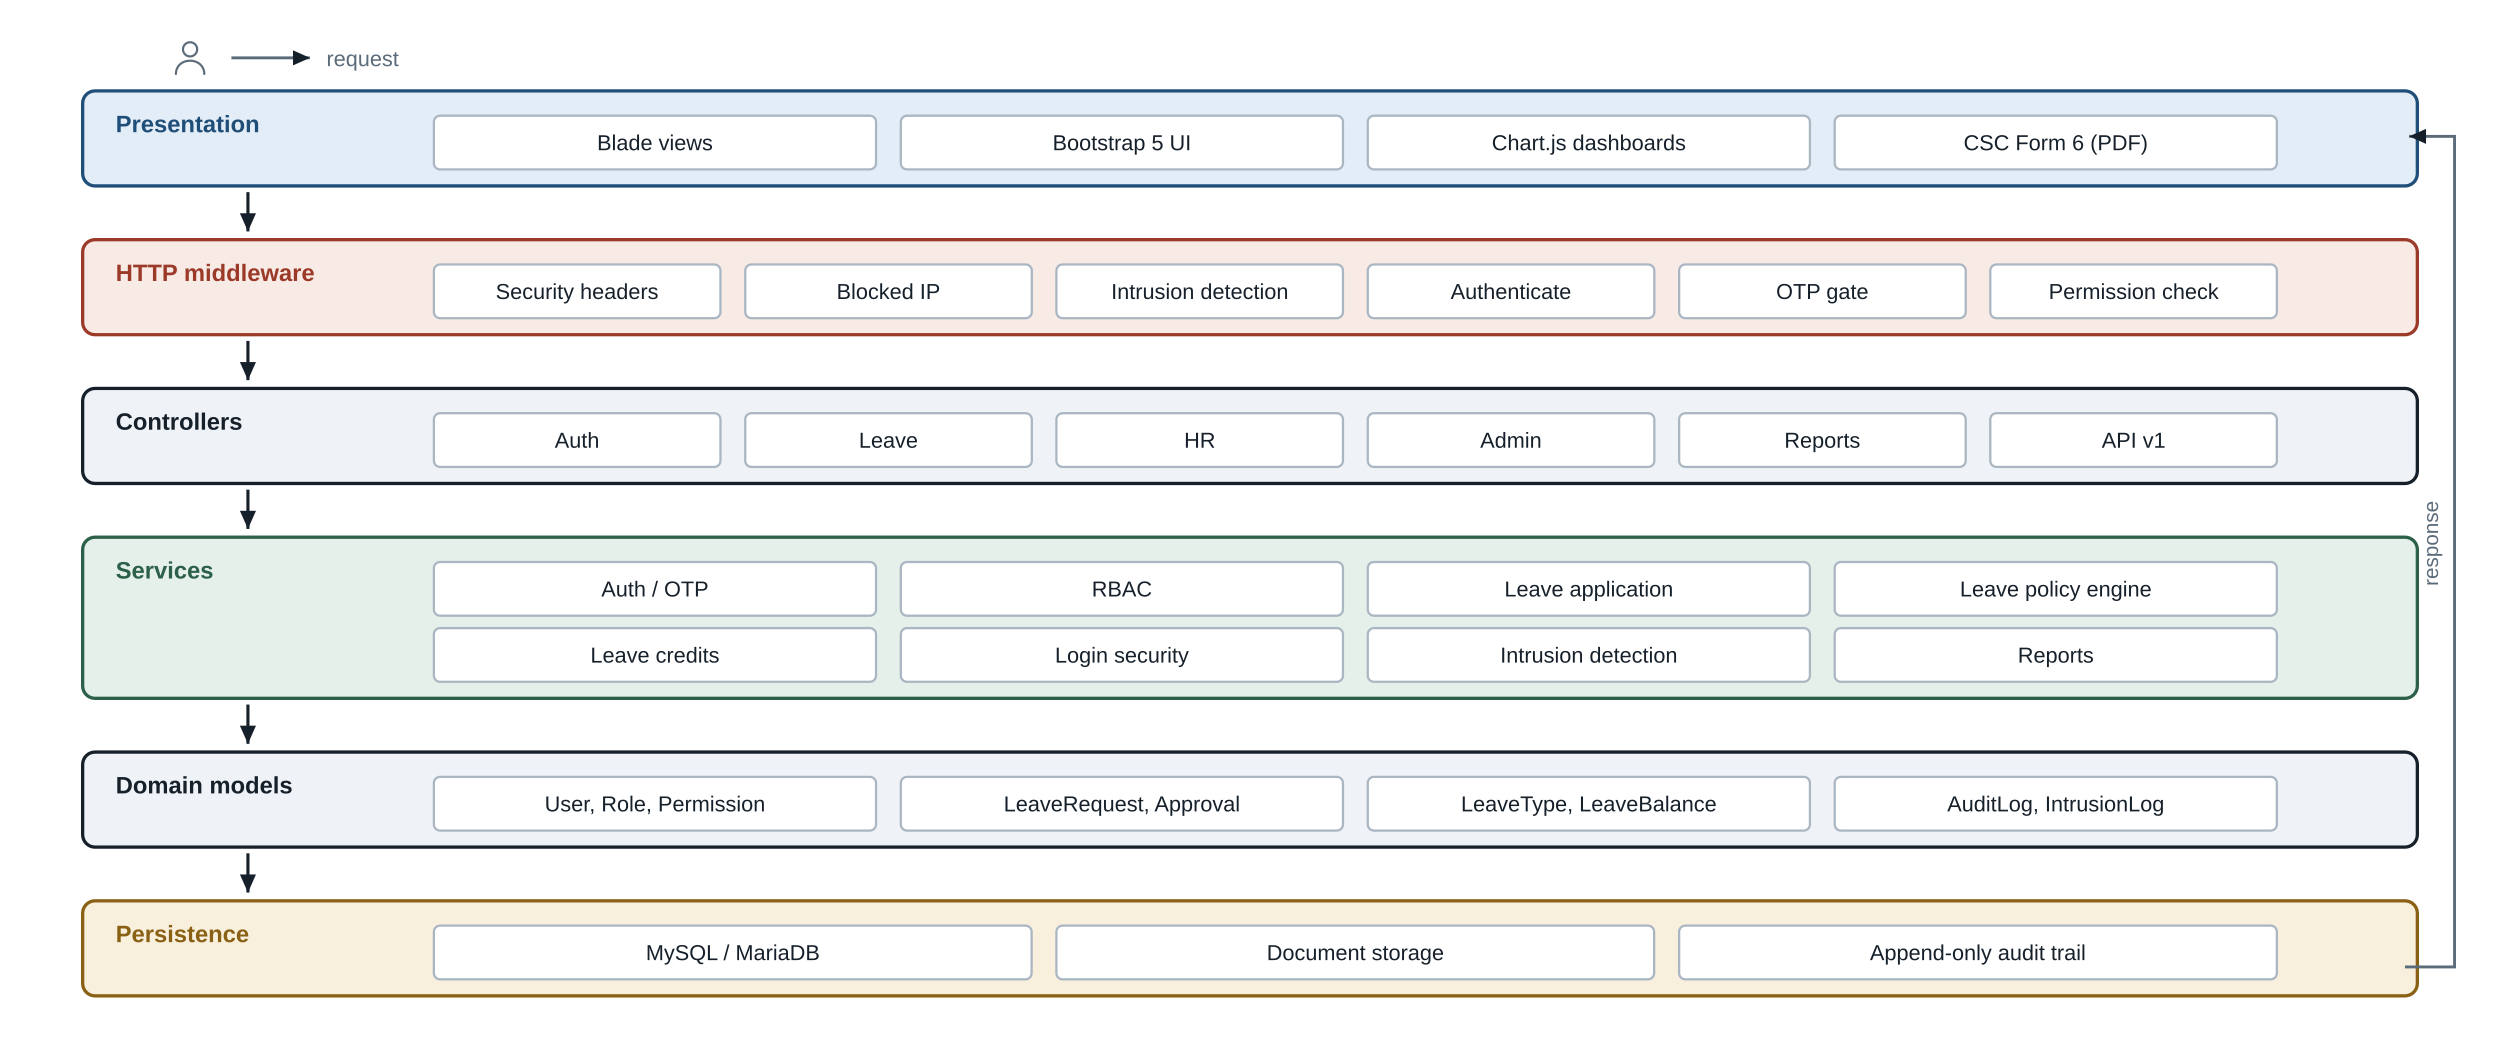
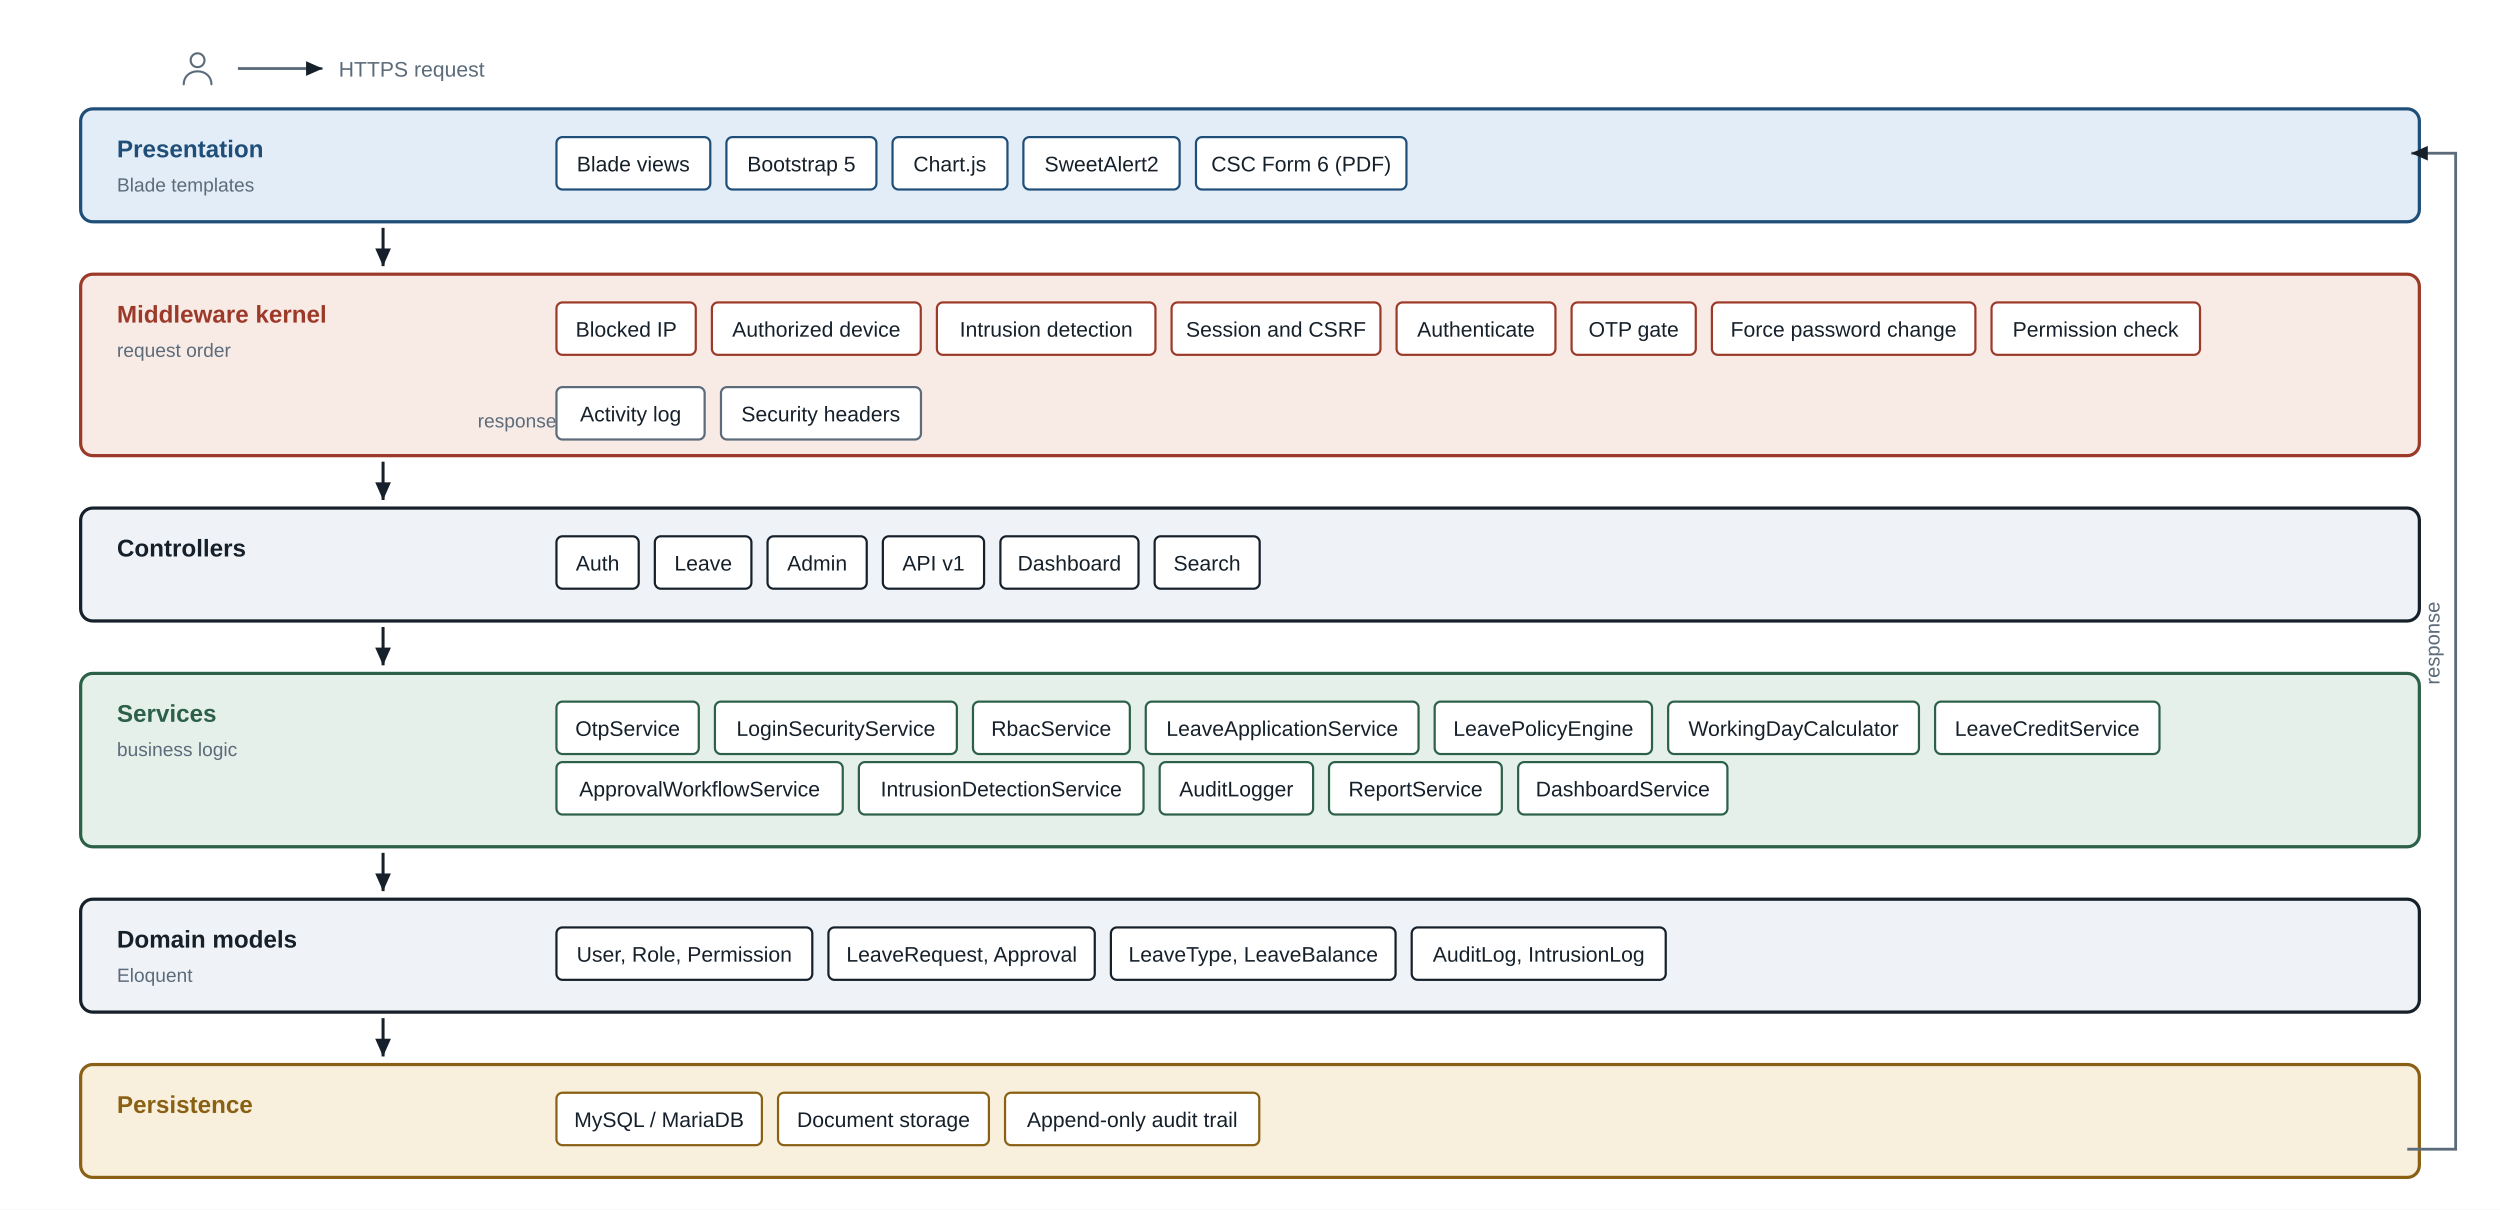
- <svg xmlns="http://www.w3.org/2000/svg" viewBox="0 0 1210 514" width="1210" height="514">
+ <svg xmlns="http://www.w3.org/2000/svg" viewBox="0 0 1240 600" width="1240" height="600">
  <defs>
    <marker id="ah" viewBox="0 0 10 10" refX="9" refY="5" markerWidth="6.5" markerHeight="6.5" orient="auto-start-reverse">
      <path d="M0,1 L9,5 L0,9 z" fill="#16202a" />
    </marker>
    <marker id="ahm" viewBox="0 0 10 10" refX="9" refY="5" markerWidth="6.5" markerHeight="6.5" orient="auto-start-reverse">
      <path d="M0,1 L9,5 L0,9 z" fill="#5b6b7a" />
    </marker>
  </defs>
-   <rect width="1210" height="514" fill="#ffffff" />
-   <rect x="40" y="44" width="1130" height="46" rx="6" fill="#e3edf7" stroke="#1f4e79" stroke-width="1.6" />
-   <text x="56.0" y="64.0" font-family="Liberation Sans, DejaVu Sans, Arial, sans-serif" font-size="11.5" fill="#1f4e79" text-anchor="start" font-weight="700">Presentation</text>
-   <rect x="210.0" y="56.0" width="214.0" height="26" rx="3" fill="#ffffff" stroke="#aab6c2" stroke-width="1.1" />
-   <text x="317.0" y="72.7" font-family="Liberation Sans, DejaVu Sans, Arial, sans-serif" font-size="10.5" fill="#16202a" text-anchor="middle" font-weight="500">Blade views</text>
-   <rect x="436.0" y="56.0" width="214.0" height="26" rx="3" fill="#ffffff" stroke="#aab6c2" stroke-width="1.1" />
-   <text x="543.0" y="72.7" font-family="Liberation Sans, DejaVu Sans, Arial, sans-serif" font-size="10.5" fill="#16202a" text-anchor="middle" font-weight="500">Bootstrap 5 UI</text>
-   <rect x="662.0" y="56.0" width="214.0" height="26" rx="3" fill="#ffffff" stroke="#aab6c2" stroke-width="1.1" />
-   <text x="769.0" y="72.7" font-family="Liberation Sans, DejaVu Sans, Arial, sans-serif" font-size="10.5" fill="#16202a" text-anchor="middle" font-weight="500">Chart.js dashboards</text>
-   <rect x="888.0" y="56.0" width="214.0" height="26" rx="3" fill="#ffffff" stroke="#aab6c2" stroke-width="1.1" />
-   <text x="995.0" y="72.7" font-family="Liberation Sans, DejaVu Sans, Arial, sans-serif" font-size="10.5" fill="#16202a" text-anchor="middle" font-weight="500">CSC Form 6 (PDF)</text>
-   <rect x="40" y="116" width="1130" height="46" rx="6" fill="#f8ebe6" stroke="#9c3a2a" stroke-width="1.6" />
-   <text x="56.0" y="136.0" font-family="Liberation Sans, DejaVu Sans, Arial, sans-serif" font-size="11.5" fill="#9c3a2a" text-anchor="start" font-weight="700">HTTP middleware</text>
-   <rect x="210.0" y="128.0" width="138.7" height="26" rx="3" fill="#ffffff" stroke="#aab6c2" stroke-width="1.1" />
-   <text x="279.3" y="144.7" font-family="Liberation Sans, DejaVu Sans, Arial, sans-serif" font-size="10.5" fill="#16202a" text-anchor="middle" font-weight="500">Security headers</text>
-   <rect x="360.7" y="128.0" width="138.7" height="26" rx="3" fill="#ffffff" stroke="#aab6c2" stroke-width="1.1" />
-   <text x="430.0" y="144.7" font-family="Liberation Sans, DejaVu Sans, Arial, sans-serif" font-size="10.5" fill="#16202a" text-anchor="middle" font-weight="500">Blocked IP</text>
-   <rect x="511.3" y="128.0" width="138.7" height="26" rx="3" fill="#ffffff" stroke="#aab6c2" stroke-width="1.1" />
-   <text x="580.7" y="144.7" font-family="Liberation Sans, DejaVu Sans, Arial, sans-serif" font-size="10.5" fill="#16202a" text-anchor="middle" font-weight="500">Intrusion detection</text>
-   <rect x="662.0" y="128.0" width="138.7" height="26" rx="3" fill="#ffffff" stroke="#aab6c2" stroke-width="1.1" />
-   <text x="731.3" y="144.7" font-family="Liberation Sans, DejaVu Sans, Arial, sans-serif" font-size="10.5" fill="#16202a" text-anchor="middle" font-weight="500">Authenticate</text>
-   <rect x="812.7" y="128.0" width="138.7" height="26" rx="3" fill="#ffffff" stroke="#aab6c2" stroke-width="1.1" />
-   <text x="882.0" y="144.7" font-family="Liberation Sans, DejaVu Sans, Arial, sans-serif" font-size="10.5" fill="#16202a" text-anchor="middle" font-weight="500">OTP gate</text>
-   <rect x="963.3" y="128.0" width="138.7" height="26" rx="3" fill="#ffffff" stroke="#aab6c2" stroke-width="1.1" />
-   <text x="1032.7" y="144.7" font-family="Liberation Sans, DejaVu Sans, Arial, sans-serif" font-size="10.5" fill="#16202a" text-anchor="middle" font-weight="500">Permission check</text>
-   <rect x="40" y="188" width="1130" height="46" rx="6" fill="#eff3f7" stroke="#16202a" stroke-width="1.6" />
-   <text x="56.0" y="208.0" font-family="Liberation Sans, DejaVu Sans, Arial, sans-serif" font-size="11.5" fill="#16202a" text-anchor="start" font-weight="700">Controllers</text>
-   <rect x="210.0" y="200.0" width="138.7" height="26" rx="3" fill="#ffffff" stroke="#aab6c2" stroke-width="1.1" />
-   <text x="279.3" y="216.7" font-family="Liberation Sans, DejaVu Sans, Arial, sans-serif" font-size="10.5" fill="#16202a" text-anchor="middle" font-weight="500">Auth</text>
-   <rect x="360.7" y="200.0" width="138.7" height="26" rx="3" fill="#ffffff" stroke="#aab6c2" stroke-width="1.1" />
-   <text x="430.0" y="216.7" font-family="Liberation Sans, DejaVu Sans, Arial, sans-serif" font-size="10.5" fill="#16202a" text-anchor="middle" font-weight="500">Leave</text>
-   <rect x="511.3" y="200.0" width="138.7" height="26" rx="3" fill="#ffffff" stroke="#aab6c2" stroke-width="1.1" />
-   <text x="580.7" y="216.7" font-family="Liberation Sans, DejaVu Sans, Arial, sans-serif" font-size="10.5" fill="#16202a" text-anchor="middle" font-weight="500">HR</text>
-   <rect x="662.0" y="200.0" width="138.7" height="26" rx="3" fill="#ffffff" stroke="#aab6c2" stroke-width="1.1" />
-   <text x="731.3" y="216.7" font-family="Liberation Sans, DejaVu Sans, Arial, sans-serif" font-size="10.5" fill="#16202a" text-anchor="middle" font-weight="500">Admin</text>
-   <rect x="812.7" y="200.0" width="138.7" height="26" rx="3" fill="#ffffff" stroke="#aab6c2" stroke-width="1.1" />
-   <text x="882.0" y="216.7" font-family="Liberation Sans, DejaVu Sans, Arial, sans-serif" font-size="10.5" fill="#16202a" text-anchor="middle" font-weight="500">Reports</text>
-   <rect x="963.3" y="200.0" width="138.7" height="26" rx="3" fill="#ffffff" stroke="#aab6c2" stroke-width="1.1" />
-   <text x="1032.7" y="216.7" font-family="Liberation Sans, DejaVu Sans, Arial, sans-serif" font-size="10.5" fill="#16202a" text-anchor="middle" font-weight="500">API v1</text>
-   <rect x="40" y="260" width="1130" height="78" rx="6" fill="#e6f0ea" stroke="#2c6049" stroke-width="1.6" />
-   <text x="56.0" y="280.0" font-family="Liberation Sans, DejaVu Sans, Arial, sans-serif" font-size="11.5" fill="#2c6049" text-anchor="start" font-weight="700">Services</text>
-   <rect x="210.0" y="272.0" width="214.0" height="26" rx="3" fill="#ffffff" stroke="#aab6c2" stroke-width="1.1" />
-   <text x="317.0" y="288.7" font-family="Liberation Sans, DejaVu Sans, Arial, sans-serif" font-size="10.5" fill="#16202a" text-anchor="middle" font-weight="500">Auth / OTP</text>
-   <rect x="436.0" y="272.0" width="214.0" height="26" rx="3" fill="#ffffff" stroke="#aab6c2" stroke-width="1.1" />
-   <text x="543.0" y="288.7" font-family="Liberation Sans, DejaVu Sans, Arial, sans-serif" font-size="10.5" fill="#16202a" text-anchor="middle" font-weight="500">RBAC</text>
-   <rect x="662.0" y="272.0" width="214.0" height="26" rx="3" fill="#ffffff" stroke="#aab6c2" stroke-width="1.1" />
-   <text x="769.0" y="288.7" font-family="Liberation Sans, DejaVu Sans, Arial, sans-serif" font-size="10.5" fill="#16202a" text-anchor="middle" font-weight="500">Leave application</text>
-   <rect x="888.0" y="272.0" width="214.0" height="26" rx="3" fill="#ffffff" stroke="#aab6c2" stroke-width="1.1" />
-   <text x="995.0" y="288.7" font-family="Liberation Sans, DejaVu Sans, Arial, sans-serif" font-size="10.5" fill="#16202a" text-anchor="middle" font-weight="500">Leave policy engine</text>
-   <rect x="210.0" y="304.0" width="214.0" height="26" rx="3" fill="#ffffff" stroke="#aab6c2" stroke-width="1.1" />
-   <text x="317.0" y="320.7" font-family="Liberation Sans, DejaVu Sans, Arial, sans-serif" font-size="10.5" fill="#16202a" text-anchor="middle" font-weight="500">Leave credits</text>
-   <rect x="436.0" y="304.0" width="214.0" height="26" rx="3" fill="#ffffff" stroke="#aab6c2" stroke-width="1.1" />
-   <text x="543.0" y="320.7" font-family="Liberation Sans, DejaVu Sans, Arial, sans-serif" font-size="10.5" fill="#16202a" text-anchor="middle" font-weight="500">Login security</text>
-   <rect x="662.0" y="304.0" width="214.0" height="26" rx="3" fill="#ffffff" stroke="#aab6c2" stroke-width="1.1" />
-   <text x="769.0" y="320.7" font-family="Liberation Sans, DejaVu Sans, Arial, sans-serif" font-size="10.5" fill="#16202a" text-anchor="middle" font-weight="500">Intrusion detection</text>
-   <rect x="888.0" y="304.0" width="214.0" height="26" rx="3" fill="#ffffff" stroke="#aab6c2" stroke-width="1.1" />
-   <text x="995.0" y="320.7" font-family="Liberation Sans, DejaVu Sans, Arial, sans-serif" font-size="10.5" fill="#16202a" text-anchor="middle" font-weight="500">Reports</text>
-   <rect x="40" y="364" width="1130" height="46" rx="6" fill="#eff3f7" stroke="#16202a" stroke-width="1.6" />
-   <text x="56.0" y="384.0" font-family="Liberation Sans, DejaVu Sans, Arial, sans-serif" font-size="11.5" fill="#16202a" text-anchor="start" font-weight="700">Domain models</text>
-   <rect x="210.0" y="376.0" width="214.0" height="26" rx="3" fill="#ffffff" stroke="#aab6c2" stroke-width="1.1" />
-   <text x="317.0" y="392.7" font-family="Liberation Sans, DejaVu Sans, Arial, sans-serif" font-size="10.5" fill="#16202a" text-anchor="middle" font-weight="500">User, Role, Permission</text>
-   <rect x="436.0" y="376.0" width="214.0" height="26" rx="3" fill="#ffffff" stroke="#aab6c2" stroke-width="1.1" />
-   <text x="543.0" y="392.7" font-family="Liberation Sans, DejaVu Sans, Arial, sans-serif" font-size="10.5" fill="#16202a" text-anchor="middle" font-weight="500">LeaveRequest, Approval</text>
-   <rect x="662.0" y="376.0" width="214.0" height="26" rx="3" fill="#ffffff" stroke="#aab6c2" stroke-width="1.1" />
-   <text x="769.0" y="392.7" font-family="Liberation Sans, DejaVu Sans, Arial, sans-serif" font-size="10.5" fill="#16202a" text-anchor="middle" font-weight="500">LeaveType, LeaveBalance</text>
-   <rect x="888.0" y="376.0" width="214.0" height="26" rx="3" fill="#ffffff" stroke="#aab6c2" stroke-width="1.1" />
-   <text x="995.0" y="392.7" font-family="Liberation Sans, DejaVu Sans, Arial, sans-serif" font-size="10.5" fill="#16202a" text-anchor="middle" font-weight="500">AuditLog, IntrusionLog</text>
-   <rect x="40" y="436" width="1130" height="46" rx="6" fill="#f8f0dd" stroke="#8a6114" stroke-width="1.6" />
-   <text x="56.0" y="456.0" font-family="Liberation Sans, DejaVu Sans, Arial, sans-serif" font-size="11.5" fill="#8a6114" text-anchor="start" font-weight="700">Persistence</text>
-   <rect x="210.0" y="448.0" width="289.3" height="26" rx="3" fill="#ffffff" stroke="#aab6c2" stroke-width="1.1" />
-   <text x="354.7" y="464.7" font-family="Liberation Sans, DejaVu Sans, Arial, sans-serif" font-size="10.5" fill="#16202a" text-anchor="middle" font-weight="500">MySQL / MariaDB</text>
-   <rect x="511.3" y="448.0" width="289.3" height="26" rx="3" fill="#ffffff" stroke="#aab6c2" stroke-width="1.1" />
-   <text x="656.0" y="464.7" font-family="Liberation Sans, DejaVu Sans, Arial, sans-serif" font-size="10.5" fill="#16202a" text-anchor="middle" font-weight="500">Document storage</text>
-   <rect x="812.7" y="448.0" width="289.3" height="26" rx="3" fill="#ffffff" stroke="#aab6c2" stroke-width="1.1" />
-   <text x="957.3" y="464.7" font-family="Liberation Sans, DejaVu Sans, Arial, sans-serif" font-size="10.5" fill="#16202a" text-anchor="middle" font-weight="500">Append-only audit trail</text>
-   <line x1="120.0" y1="93.0" x2="120.0" y2="112.0" stroke="#16202a" stroke-width="1.5" marker-end="url(#ah)" />
-   <line x1="120.0" y1="165.0" x2="120.0" y2="184.0" stroke="#16202a" stroke-width="1.5" marker-end="url(#ah)" />
-   <line x1="120.0" y1="237.0" x2="120.0" y2="256.0" stroke="#16202a" stroke-width="1.5" marker-end="url(#ah)" />
-   <line x1="120.0" y1="341.0" x2="120.0" y2="360.0" stroke="#16202a" stroke-width="1.5" marker-end="url(#ah)" />
-   <line x1="120.0" y1="413.0" x2="120.0" y2="432.0" stroke="#16202a" stroke-width="1.5" marker-end="url(#ah)" />
-   <polyline points="1164.0,468.0 1188.0,468.0 1188.0,66.0 1166.0,66.0" fill="none" stroke="#5b6b7a" stroke-width="1.4" marker-end="url(#ah)" />
-   <text transform="rotate(-90 1180.0 263.0)" x="1180.0" y="263.0" font-family="Liberation Sans, DejaVu Sans, Arial, sans-serif" font-size="10" fill="#5b6b7a" text-anchor="middle" font-weight="500">response</text>
-   <g transform="translate(81.00,17.00) scale(0.4583)" fill="none" stroke="#5b6b7a" stroke-width="2.3" stroke-linecap="round" stroke-linejoin="round">
+   <rect width="1240" height="600" fill="#ffffff" />
+   <rect x="40" y="54" width="1160" height="56" rx="6" fill="#e3edf7" stroke="#1f4e79" stroke-width="1.6" />
+   <text x="58.0" y="78.0" font-family="Liberation Sans, DejaVu Sans, Arial, sans-serif" font-size="12" fill="#1f4e79" text-anchor="start" font-weight="700">Presentation</text>
+   <text x="58.0" y="95.0" font-family="Liberation Sans, DejaVu Sans, Arial, sans-serif" font-size="9.5" fill="#5b6b7a" text-anchor="start" font-weight="400">Blade templates</text>
+   <rect x="276.0" y="68" width="76.3" height="26" rx="3" fill="#ffffff" stroke="#1f4e79" stroke-width="1.1" />
+   <text x="314.1" y="85.0" font-family="Liberation Sans, DejaVu Sans, Arial, sans-serif" font-size="10.5" fill="#16202a" text-anchor="middle" font-weight="500">Blade views</text>
+   <rect x="360.3" y="68" width="74.4" height="26" rx="3" fill="#ffffff" stroke="#1f4e79" stroke-width="1.1" />
+   <text x="397.5" y="85.0" font-family="Liberation Sans, DejaVu Sans, Arial, sans-serif" font-size="10.5" fill="#16202a" text-anchor="middle" font-weight="500">Bootstrap 5</text>
+   <rect x="442.7" y="68" width="57.0" height="26" rx="3" fill="#ffffff" stroke="#1f4e79" stroke-width="1.1" />
+   <text x="471.1" y="85.0" font-family="Liberation Sans, DejaVu Sans, Arial, sans-serif" font-size="10.5" fill="#16202a" text-anchor="middle" font-weight="500">Chart.js</text>
+   <rect x="507.6" y="68" width="77.5" height="26" rx="3" fill="#ffffff" stroke="#1f4e79" stroke-width="1.1" />
+   <text x="546.4" y="85.0" font-family="Liberation Sans, DejaVu Sans, Arial, sans-serif" font-size="10.5" fill="#16202a" text-anchor="middle" font-weight="500">SweetAlert2</text>
+   <rect x="593.2" y="68" width="104.4" height="26" rx="3" fill="#ffffff" stroke="#1f4e79" stroke-width="1.1" />
+   <text x="645.4" y="85.0" font-family="Liberation Sans, DejaVu Sans, Arial, sans-serif" font-size="10.5" fill="#16202a" text-anchor="middle" font-weight="500">CSC Form 6 (PDF)</text>
+   <rect x="40" y="136" width="1160" height="90" rx="6" fill="#f8ebe6" stroke="#9c3a2a" stroke-width="1.6" />
+   <text x="58.0" y="160.0" font-family="Liberation Sans, DejaVu Sans, Arial, sans-serif" font-size="12" fill="#9c3a2a" text-anchor="start" font-weight="700">Middleware kernel</text>
+   <text x="58.0" y="177.0" font-family="Liberation Sans, DejaVu Sans, Arial, sans-serif" font-size="9.5" fill="#5b6b7a" text-anchor="start" font-weight="400">request order</text>
+   <rect x="276.0" y="150" width="69.1" height="26" rx="3" fill="#ffffff" stroke="#9c3a2a" stroke-width="1.1" />
+   <text x="310.6" y="167.0" font-family="Liberation Sans, DejaVu Sans, Arial, sans-serif" font-size="10.5" fill="#16202a" text-anchor="middle" font-weight="500">Blocked IP</text>
+   <rect x="353.1" y="150" width="103.6" height="26" rx="3" fill="#ffffff" stroke="#9c3a2a" stroke-width="1.1" />
+   <text x="404.9" y="167.0" font-family="Liberation Sans, DejaVu Sans, Arial, sans-serif" font-size="10.5" fill="#16202a" text-anchor="middle" font-weight="500">Authorized device</text>
+   <rect x="464.7" y="150" width="108.4" height="26" rx="3" fill="#ffffff" stroke="#9c3a2a" stroke-width="1.1" />
+   <text x="518.9" y="167.0" font-family="Liberation Sans, DejaVu Sans, Arial, sans-serif" font-size="10.5" fill="#16202a" text-anchor="middle" font-weight="500">Intrusion detection</text>
+   <rect x="581.1" y="150" width="103.6" height="26" rx="3" fill="#ffffff" stroke="#9c3a2a" stroke-width="1.1" />
+   <text x="632.9" y="167.0" font-family="Liberation Sans, DejaVu Sans, Arial, sans-serif" font-size="10.5" fill="#16202a" text-anchor="middle" font-weight="500">Session and CSRF</text>
+   <rect x="692.7" y="150" width="78.8" height="26" rx="3" fill="#ffffff" stroke="#9c3a2a" stroke-width="1.1" />
+   <text x="732.1" y="167.0" font-family="Liberation Sans, DejaVu Sans, Arial, sans-serif" font-size="10.5" fill="#16202a" text-anchor="middle" font-weight="500">Authenticate</text>
+   <rect x="779.5" y="150" width="61.6" height="26" rx="3" fill="#ffffff" stroke="#9c3a2a" stroke-width="1.1" />
+   <text x="810.3" y="167.0" font-family="Liberation Sans, DejaVu Sans, Arial, sans-serif" font-size="10.5" fill="#16202a" text-anchor="middle" font-weight="500">OTP gate</text>
+   <rect x="849.1" y="150" width="130.7" height="26" rx="3" fill="#ffffff" stroke="#9c3a2a" stroke-width="1.1" />
+   <text x="914.4" y="167.0" font-family="Liberation Sans, DejaVu Sans, Arial, sans-serif" font-size="10.5" fill="#16202a" text-anchor="middle" font-weight="500">Force password change</text>
+   <rect x="987.8" y="150" width="103.4" height="26" rx="3" fill="#ffffff" stroke="#9c3a2a" stroke-width="1.1" />
+   <text x="1039.4" y="167.0" font-family="Liberation Sans, DejaVu Sans, Arial, sans-serif" font-size="10.5" fill="#16202a" text-anchor="middle" font-weight="500">Permission check</text>
+   <rect x="276.0" y="192" width="73.5" height="26" rx="3" fill="#ffffff" stroke="#5b6b7a" stroke-width="1.1" />
+   <text x="312.8" y="209.0" font-family="Liberation Sans, DejaVu Sans, Arial, sans-serif" font-size="10.5" fill="#16202a" text-anchor="middle" font-weight="500">Activity log</text>
+   <rect x="357.6" y="192" width="99.2" height="26" rx="3" fill="#ffffff" stroke="#5b6b7a" stroke-width="1.1" />
+   <text x="407.1" y="209.0" font-family="Liberation Sans, DejaVu Sans, Arial, sans-serif" font-size="10.5" fill="#16202a" text-anchor="middle" font-weight="500">Security headers</text>
+   <rect x="40" y="252" width="1160" height="56" rx="6" fill="#eff3f7" stroke="#16202a" stroke-width="1.6" />
+   <text x="58.0" y="276.0" font-family="Liberation Sans, DejaVu Sans, Arial, sans-serif" font-size="12" fill="#16202a" text-anchor="start" font-weight="700">Controllers</text>
+   <rect x="276.0" y="266" width="40.8" height="26" rx="3" fill="#ffffff" stroke="#16202a" stroke-width="1.1" />
+   <text x="296.4" y="283.0" font-family="Liberation Sans, DejaVu Sans, Arial, sans-serif" font-size="10.5" fill="#16202a" text-anchor="middle" font-weight="500">Auth</text>
+   <rect x="324.8" y="266" width="47.9" height="26" rx="3" fill="#ffffff" stroke="#16202a" stroke-width="1.1" />
+   <text x="348.8" y="283.0" font-family="Liberation Sans, DejaVu Sans, Arial, sans-serif" font-size="10.5" fill="#16202a" text-anchor="middle" font-weight="500">Leave</text>
+   <rect x="380.7" y="266" width="49.2" height="26" rx="3" fill="#ffffff" stroke="#16202a" stroke-width="1.1" />
+   <text x="405.3" y="283.0" font-family="Liberation Sans, DejaVu Sans, Arial, sans-serif" font-size="10.5" fill="#16202a" text-anchor="middle" font-weight="500">Admin</text>
+   <rect x="437.9" y="266" width="50.2" height="26" rx="3" fill="#ffffff" stroke="#16202a" stroke-width="1.1" />
+   <text x="463.0" y="283.0" font-family="Liberation Sans, DejaVu Sans, Arial, sans-serif" font-size="10.5" fill="#16202a" text-anchor="middle" font-weight="500">API v1</text>
+   <rect x="496.2" y="266" width="68.5" height="26" rx="3" fill="#ffffff" stroke="#16202a" stroke-width="1.1" />
+   <text x="530.4" y="283.0" font-family="Liberation Sans, DejaVu Sans, Arial, sans-serif" font-size="10.5" fill="#16202a" text-anchor="middle" font-weight="500">Dashboard</text>
+   <rect x="572.7" y="266" width="52.1" height="26" rx="3" fill="#ffffff" stroke="#16202a" stroke-width="1.1" />
+   <text x="598.7" y="283.0" font-family="Liberation Sans, DejaVu Sans, Arial, sans-serif" font-size="10.5" fill="#16202a" text-anchor="middle" font-weight="500">Search</text>
+   <rect x="40" y="334" width="1160" height="86" rx="6" fill="#e6f0ea" stroke="#2c6049" stroke-width="1.6" />
+   <text x="58.0" y="358.0" font-family="Liberation Sans, DejaVu Sans, Arial, sans-serif" font-size="12" fill="#2c6049" text-anchor="start" font-weight="700">Services</text>
+   <text x="58.0" y="375.0" font-family="Liberation Sans, DejaVu Sans, Arial, sans-serif" font-size="9.5" fill="#5b6b7a" text-anchor="start" font-weight="400">business logic</text>
+   <rect x="276.0" y="348" width="70.6" height="26" rx="3" fill="#ffffff" stroke="#2c6049" stroke-width="1.1" />
+   <text x="311.3" y="365.0" font-family="Liberation Sans, DejaVu Sans, Arial, sans-serif" font-size="10.5" fill="#16202a" text-anchor="middle" font-weight="500">OtpService</text>
+   <rect x="354.6" y="348" width="120.0" height="26" rx="3" fill="#ffffff" stroke="#2c6049" stroke-width="1.1" />
+   <text x="414.6" y="365.0" font-family="Liberation Sans, DejaVu Sans, Arial, sans-serif" font-size="10.5" fill="#16202a" text-anchor="middle" font-weight="500">LoginSecurityService</text>
+   <rect x="482.6" y="348" width="77.8" height="26" rx="3" fill="#ffffff" stroke="#2c6049" stroke-width="1.1" />
+   <text x="521.4" y="365.0" font-family="Liberation Sans, DejaVu Sans, Arial, sans-serif" font-size="10.5" fill="#16202a" text-anchor="middle" font-weight="500">RbacService</text>
+   <rect x="568.3" y="348" width="135.3" height="26" rx="3" fill="#ffffff" stroke="#2c6049" stroke-width="1.1" />
+   <text x="636.0" y="365.0" font-family="Liberation Sans, DejaVu Sans, Arial, sans-serif" font-size="10.5" fill="#16202a" text-anchor="middle" font-weight="500">LeaveApplicationService</text>
+   <rect x="711.6" y="348" width="107.8" height="26" rx="3" fill="#ffffff" stroke="#2c6049" stroke-width="1.1" />
+   <text x="765.5" y="365.0" font-family="Liberation Sans, DejaVu Sans, Arial, sans-serif" font-size="10.5" fill="#16202a" text-anchor="middle" font-weight="500">LeavePolicyEngine</text>
+   <rect x="827.4" y="348" width="124.4" height="26" rx="3" fill="#ffffff" stroke="#2c6049" stroke-width="1.1" />
+   <text x="889.6" y="365.0" font-family="Liberation Sans, DejaVu Sans, Arial, sans-serif" font-size="10.5" fill="#16202a" text-anchor="middle" font-weight="500">WorkingDayCalculator</text>
+   <rect x="959.8" y="348" width="111.3" height="26" rx="3" fill="#ffffff" stroke="#2c6049" stroke-width="1.1" />
+   <text x="1015.4" y="365.0" font-family="Liberation Sans, DejaVu Sans, Arial, sans-serif" font-size="10.5" fill="#16202a" text-anchor="middle" font-weight="500">LeaveCreditService</text>
+   <rect x="276.0" y="378" width="142.0" height="26" rx="3" fill="#ffffff" stroke="#2c6049" stroke-width="1.1" />
+   <text x="347.0" y="395.0" font-family="Liberation Sans, DejaVu Sans, Arial, sans-serif" font-size="10.5" fill="#16202a" text-anchor="middle" font-weight="500">ApprovalWorkflowService</text>
+   <rect x="426.0" y="378" width="141.2" height="26" rx="3" fill="#ffffff" stroke="#2c6049" stroke-width="1.1" />
+   <text x="496.6" y="395.0" font-family="Liberation Sans, DejaVu Sans, Arial, sans-serif" font-size="10.5" fill="#16202a" text-anchor="middle" font-weight="500">IntrusionDetectionService</text>
+   <rect x="575.2" y="378" width="76.1" height="26" rx="3" fill="#ffffff" stroke="#2c6049" stroke-width="1.1" />
+   <text x="613.2" y="395.0" font-family="Liberation Sans, DejaVu Sans, Arial, sans-serif" font-size="10.5" fill="#16202a" text-anchor="middle" font-weight="500">AuditLogger</text>
+   <rect x="659.2" y="378" width="85.7" height="26" rx="3" fill="#ffffff" stroke="#2c6049" stroke-width="1.1" />
+   <text x="702.1" y="395.0" font-family="Liberation Sans, DejaVu Sans, Arial, sans-serif" font-size="10.5" fill="#16202a" text-anchor="middle" font-weight="500">ReportService</text>
+   <rect x="753.0" y="378" width="103.8" height="26" rx="3" fill="#ffffff" stroke="#2c6049" stroke-width="1.1" />
+   <text x="804.9" y="395.0" font-family="Liberation Sans, DejaVu Sans, Arial, sans-serif" font-size="10.5" fill="#16202a" text-anchor="middle" font-weight="500">DashboardService</text>
+   <rect x="40" y="446" width="1160" height="56" rx="6" fill="#eff3f7" stroke="#16202a" stroke-width="1.6" />
+   <text x="58.0" y="470.0" font-family="Liberation Sans, DejaVu Sans, Arial, sans-serif" font-size="12" fill="#16202a" text-anchor="start" font-weight="700">Domain models</text>
+   <text x="58.0" y="487.0" font-family="Liberation Sans, DejaVu Sans, Arial, sans-serif" font-size="9.5" fill="#5b6b7a" text-anchor="start" font-weight="400">Eloquent</text>
+   <rect x="276.0" y="460" width="126.9" height="26" rx="3" fill="#ffffff" stroke="#16202a" stroke-width="1.1" />
+   <text x="339.4" y="477.0" font-family="Liberation Sans, DejaVu Sans, Arial, sans-serif" font-size="10.5" fill="#16202a" text-anchor="middle" font-weight="500">User, Role, Permission</text>
+   <rect x="410.9" y="460" width="132.1" height="26" rx="3" fill="#ffffff" stroke="#16202a" stroke-width="1.1" />
+   <text x="477.0" y="477.0" font-family="Liberation Sans, DejaVu Sans, Arial, sans-serif" font-size="10.5" fill="#16202a" text-anchor="middle" font-weight="500">LeaveRequest, Approval</text>
+   <rect x="551.0" y="460" width="141.2" height="26" rx="3" fill="#ffffff" stroke="#16202a" stroke-width="1.1" />
+   <text x="621.6" y="477.0" font-family="Liberation Sans, DejaVu Sans, Arial, sans-serif" font-size="10.5" fill="#16202a" text-anchor="middle" font-weight="500">LeaveType, LeaveBalance</text>
+   <rect x="700.2" y="460" width="126.0" height="26" rx="3" fill="#ffffff" stroke="#16202a" stroke-width="1.1" />
+   <text x="763.2" y="477.0" font-family="Liberation Sans, DejaVu Sans, Arial, sans-serif" font-size="10.5" fill="#16202a" text-anchor="middle" font-weight="500">AuditLog, IntrusionLog</text>
+   <rect x="40" y="528" width="1160" height="56" rx="6" fill="#f8f0dd" stroke="#8a6114" stroke-width="1.6" />
+   <text x="58.0" y="552.0" font-family="Liberation Sans, DejaVu Sans, Arial, sans-serif" font-size="12" fill="#8a6114" text-anchor="start" font-weight="700">Persistence</text>
+   <rect x="276.0" y="542" width="101.9" height="26" rx="3" fill="#ffffff" stroke="#8a6114" stroke-width="1.1" />
+   <text x="326.9" y="559.0" font-family="Liberation Sans, DejaVu Sans, Arial, sans-serif" font-size="10.5" fill="#16202a" text-anchor="middle" font-weight="500">MySQL / MariaDB</text>
+   <rect x="385.9" y="542" width="104.6" height="26" rx="3" fill="#ffffff" stroke="#8a6114" stroke-width="1.1" />
+   <text x="438.2" y="559.0" font-family="Liberation Sans, DejaVu Sans, Arial, sans-serif" font-size="10.5" fill="#16202a" text-anchor="middle" font-weight="500">Document storage</text>
+   <rect x="498.5" y="542" width="126.1" height="26" rx="3" fill="#ffffff" stroke="#8a6114" stroke-width="1.1" />
+   <text x="561.6" y="559.0" font-family="Liberation Sans, DejaVu Sans, Arial, sans-serif" font-size="10.5" fill="#16202a" text-anchor="middle" font-weight="500">Append-only audit trail</text>
+   <line x1="190.0" y1="113.0" x2="190.0" y2="132.0" stroke="#16202a" stroke-width="1.5" marker-end="url(#ah)" />
+   <line x1="190.0" y1="229.0" x2="190.0" y2="248.0" stroke="#16202a" stroke-width="1.5" marker-end="url(#ah)" />
+   <line x1="190.0" y1="311.0" x2="190.0" y2="330.0" stroke="#16202a" stroke-width="1.5" marker-end="url(#ah)" />
+   <line x1="190.0" y1="423.0" x2="190.0" y2="442.0" stroke="#16202a" stroke-width="1.5" marker-end="url(#ah)" />
+   <line x1="190.0" y1="505.0" x2="190.0" y2="524.0" stroke="#16202a" stroke-width="1.5" marker-end="url(#ah)" />
+   <text x="276.0" y="212.0" font-family="Liberation Sans, DejaVu Sans, Arial, sans-serif" font-size="9.5" fill="#5b6b7a" text-anchor="end" font-weight="500">response</text>
+   <polyline points="1194.0,570.0 1218.0,570.0 1218.0,76.0 1196.0,76.0" fill="none" stroke="#5b6b7a" stroke-width="1.4" marker-end="url(#ah)" />
+   <text transform="rotate(-90 1210.0 319.0)" x="1210.0" y="319.0" font-family="Liberation Sans, DejaVu Sans, Arial, sans-serif" font-size="10" fill="#5b6b7a" text-anchor="middle" font-weight="500">response</text>
+   <g transform="translate(87.00,23.00) scale(0.4583)" fill="none" stroke="#5b6b7a" stroke-width="2.3" stroke-linecap="round" stroke-linejoin="round">
    <circle cx="24" cy="15" r="7.5" />
    <path d="M9 41 c0 -8.5 6.7 -14 15 -14 s15 5.5 15 14" />
  </g>
-   <line x1="112.0" y1="28.0" x2="150.0" y2="28.0" stroke="#5b6b7a" stroke-width="1.4" marker-end="url(#ah)" />
-   <text x="158.0" y="32.0" font-family="Liberation Sans, DejaVu Sans, Arial, sans-serif" font-size="10.5" fill="#5b6b7a" text-anchor="start" font-weight="500">request</text>
+   <line x1="118.0" y1="34.0" x2="160.0" y2="34.0" stroke="#5b6b7a" stroke-width="1.4" marker-end="url(#ah)" />
+   <text x="168.0" y="38.0" font-family="Liberation Sans, DejaVu Sans, Arial, sans-serif" font-size="10.5" fill="#5b6b7a" text-anchor="start" font-weight="500">HTTPS request</text>
</svg>
